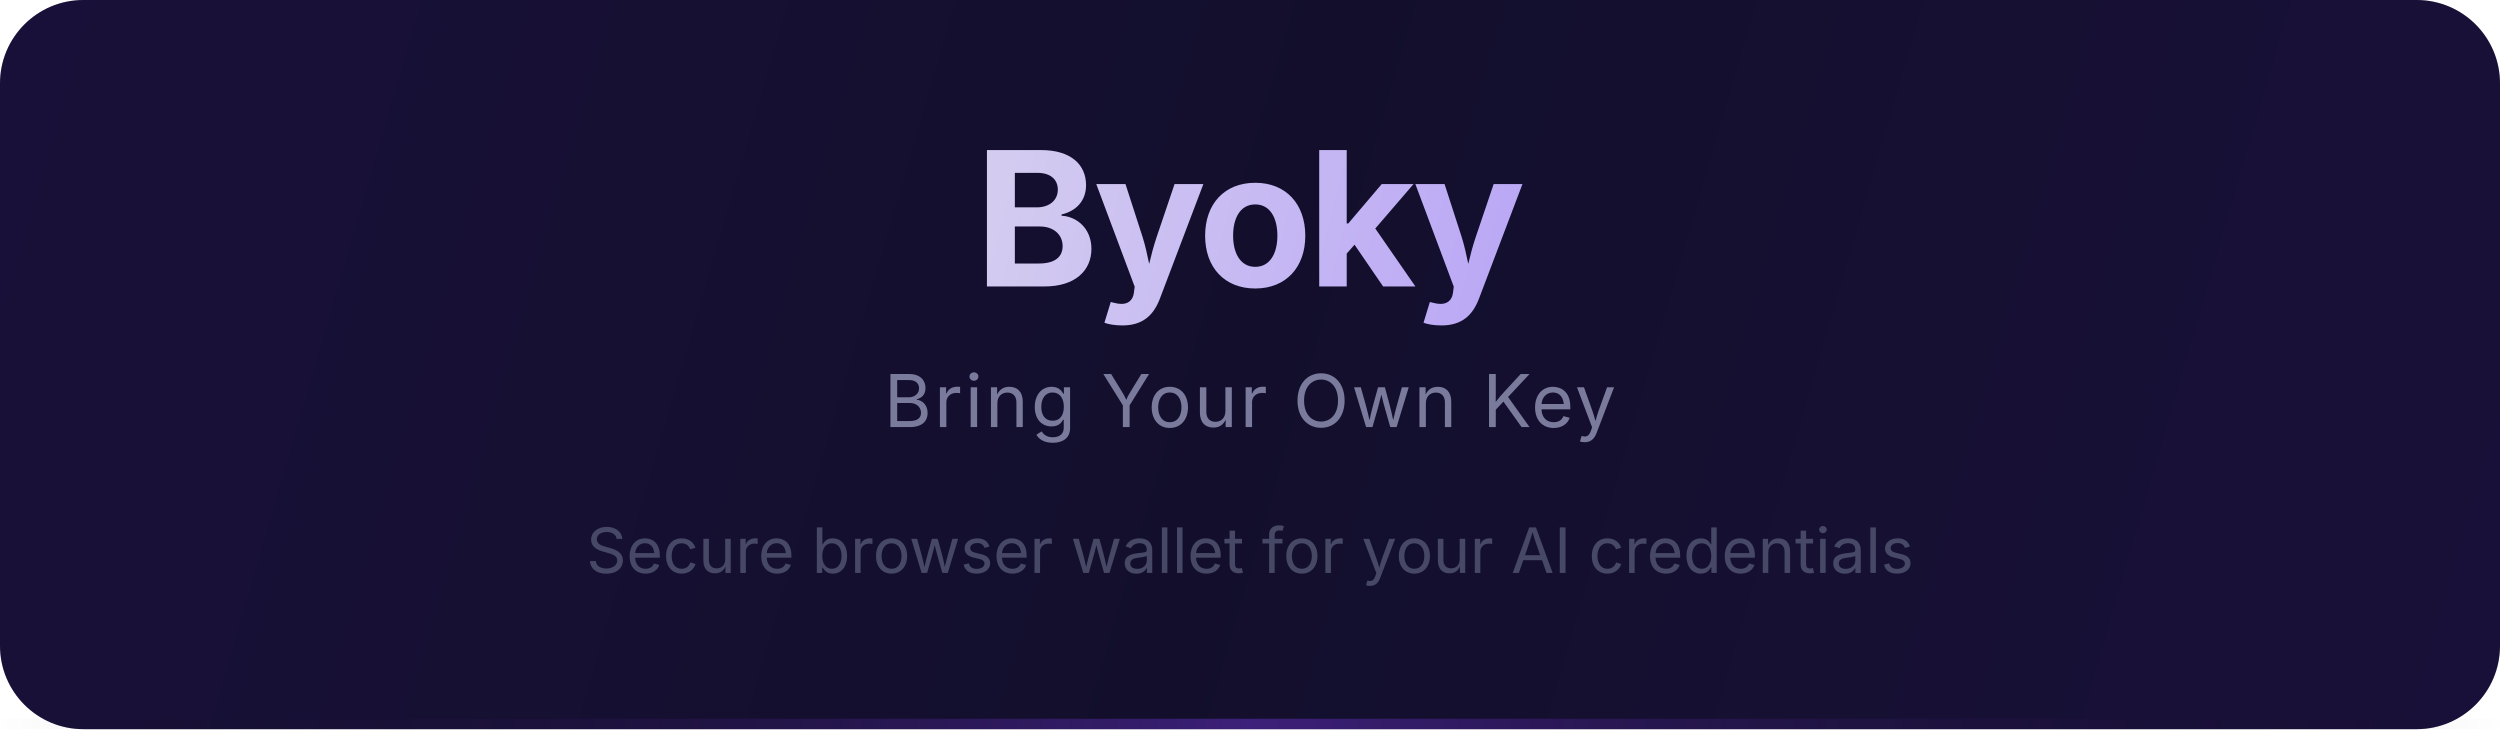
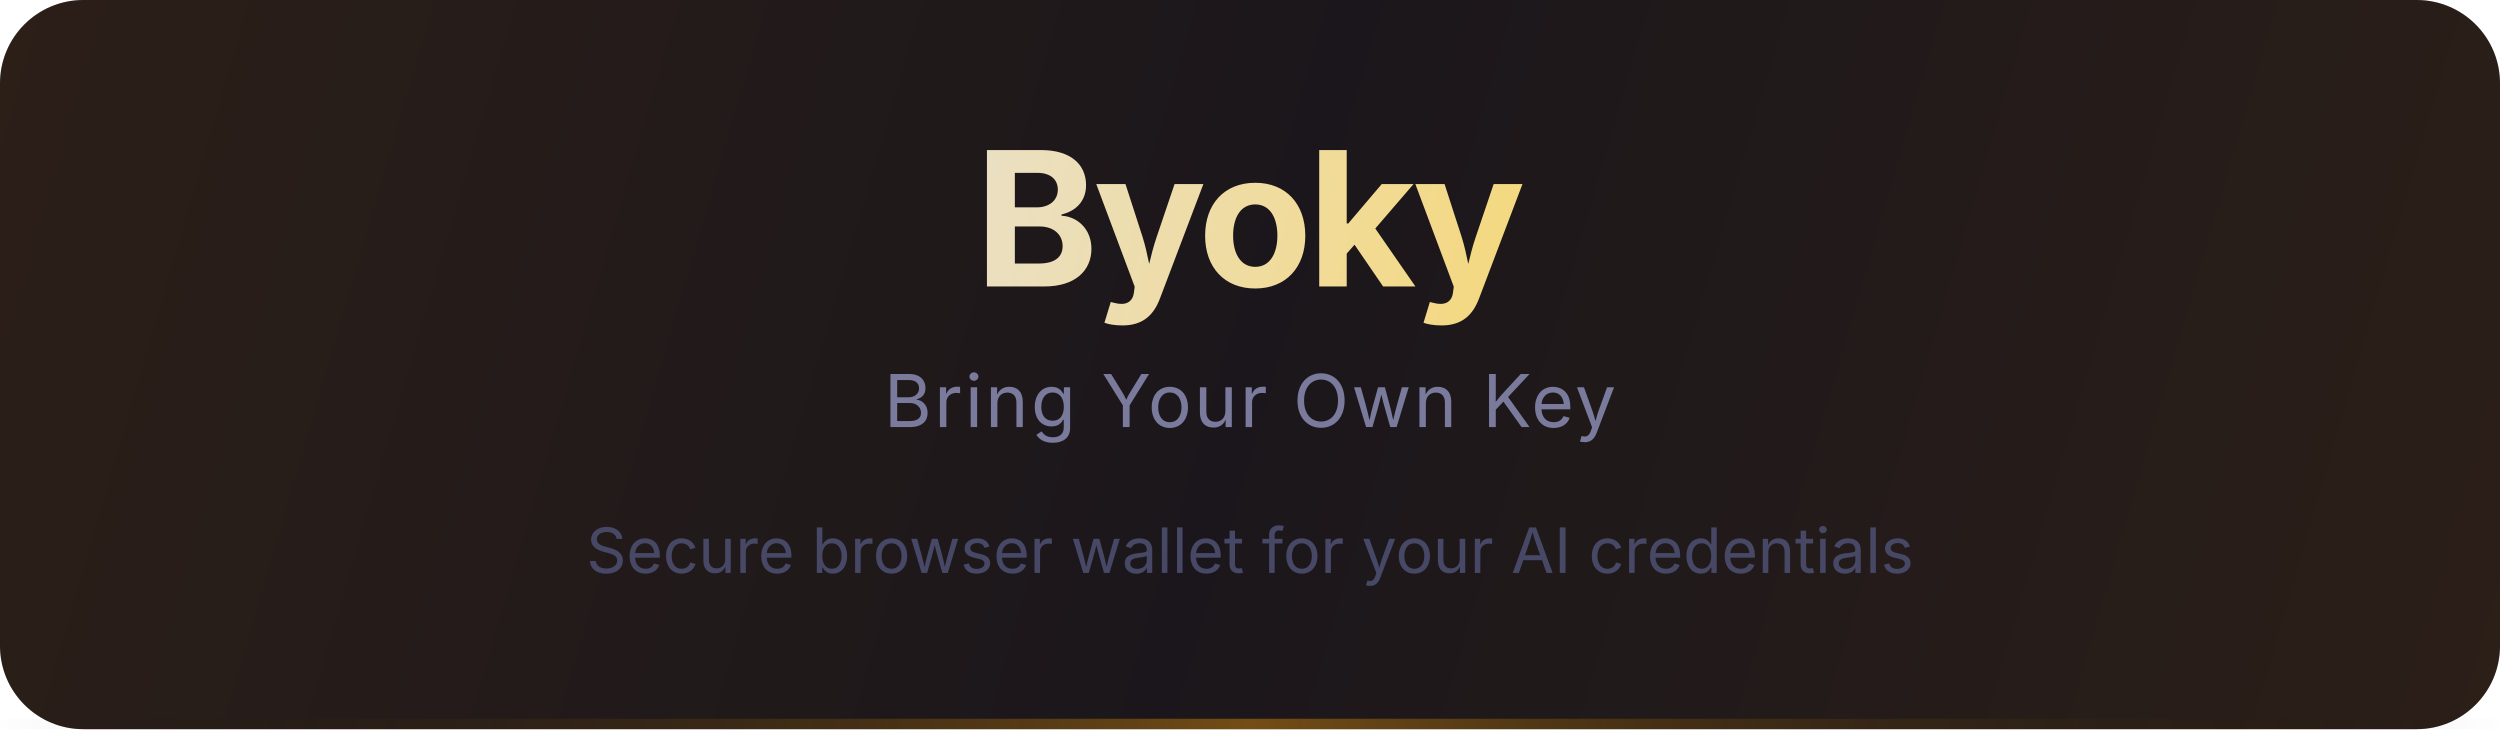
<svg xmlns="http://www.w3.org/2000/svg" width="480" height="140" viewBox="0 0 480 140" fill="none">
  <defs>
    <linearGradient id="glow" x1="0" y1="0" x2="480" y2="140" gradientUnits="userSpaceOnUse">
-       <stop offset="0%" stop-color="#7c3aed" stop-opacity="0.15" />
-       <stop offset="50%" stop-color="#8b5cf6" stop-opacity="0.08" />
-       <stop offset="100%" stop-color="#7c3aed" stop-opacity="0.15" />
+       <stop offset="0%" stop-color="#f59e0b" stop-opacity="0.15" />
+       <stop offset="50%" stop-color="#fbbf24" stop-opacity="0.08" />
+       <stop offset="100%" stop-color="#f59e0b" stop-opacity="0.15" />
    </linearGradient>
    <linearGradient id="textGrad" x1="120" y1="40" x2="360" y2="100" gradientUnits="userSpaceOnUse">
      <stop offset="0%" stop-color="#e4e4ec" />
-       <stop offset="100%" stop-color="#a78bfa" />
+       <stop offset="100%" stop-color="#fcd34d" />
    </linearGradient>
    <linearGradient id="accent" x1="0" y1="0" x2="100%" y2="0">
      <stop offset="0%" stop-color="transparent" />
-       <stop offset="50%" stop-color="#7c3aed" />
+       <stop offset="50%" stop-color="#f59e0b" />
      <stop offset="100%" stop-color="transparent" />
    </linearGradient>
  </defs>
  <rect width="480" height="140" rx="16" fill="#08081a" />
  <rect width="480" height="140" rx="16" fill="url(#glow)" />
  <rect x="0" y="138" width="480" height="2" fill="url(#accent)" opacity="0.4" />
  <text x="240" y="55" font-family="system-ui, -apple-system, sans-serif" font-size="36" font-weight="700" fill="url(#textGrad)" letter-spacing="-1" text-anchor="middle">Byoky</text>
  <text x="240" y="82" font-family="system-ui, -apple-system, sans-serif" font-size="14" fill="#7a7a9c" text-anchor="middle" letter-spacing="0.5">Bring Your Own Key</text>
  <text x="240" y="110" font-family="system-ui, -apple-system, sans-serif" font-size="12" fill="#464866" text-anchor="middle">Secure browser wallet for your AI credentials</text>
</svg>
